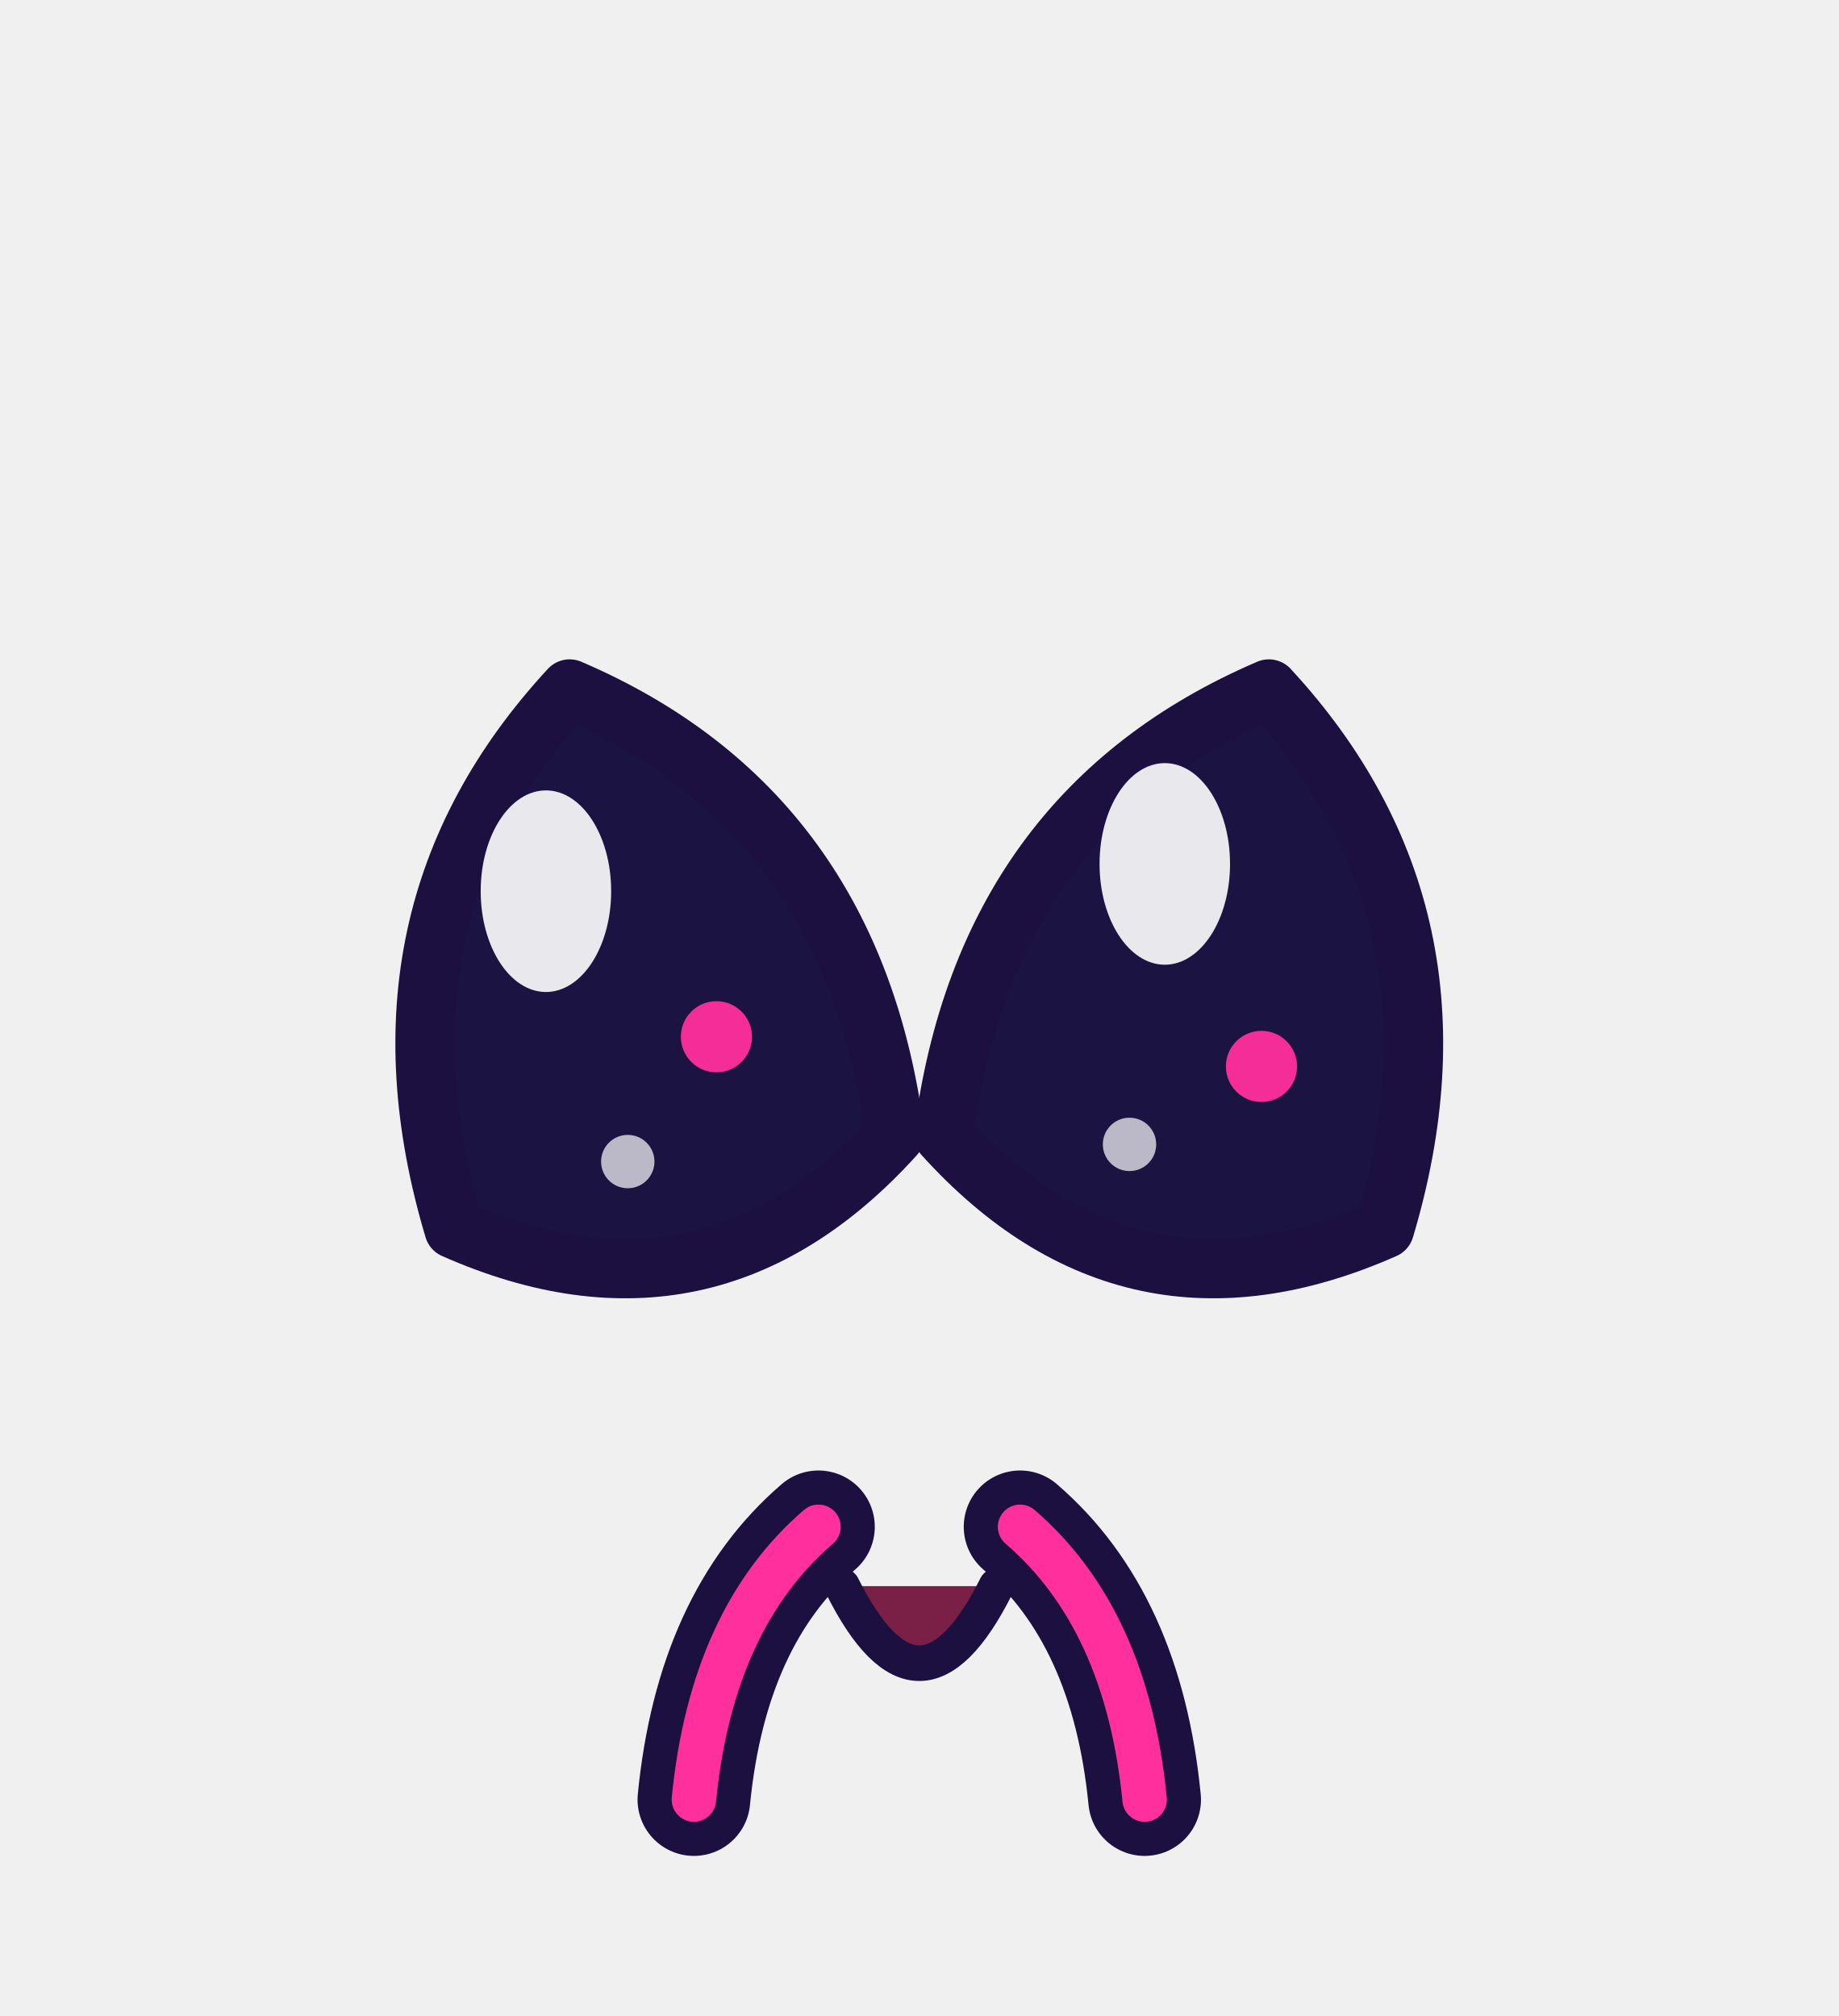
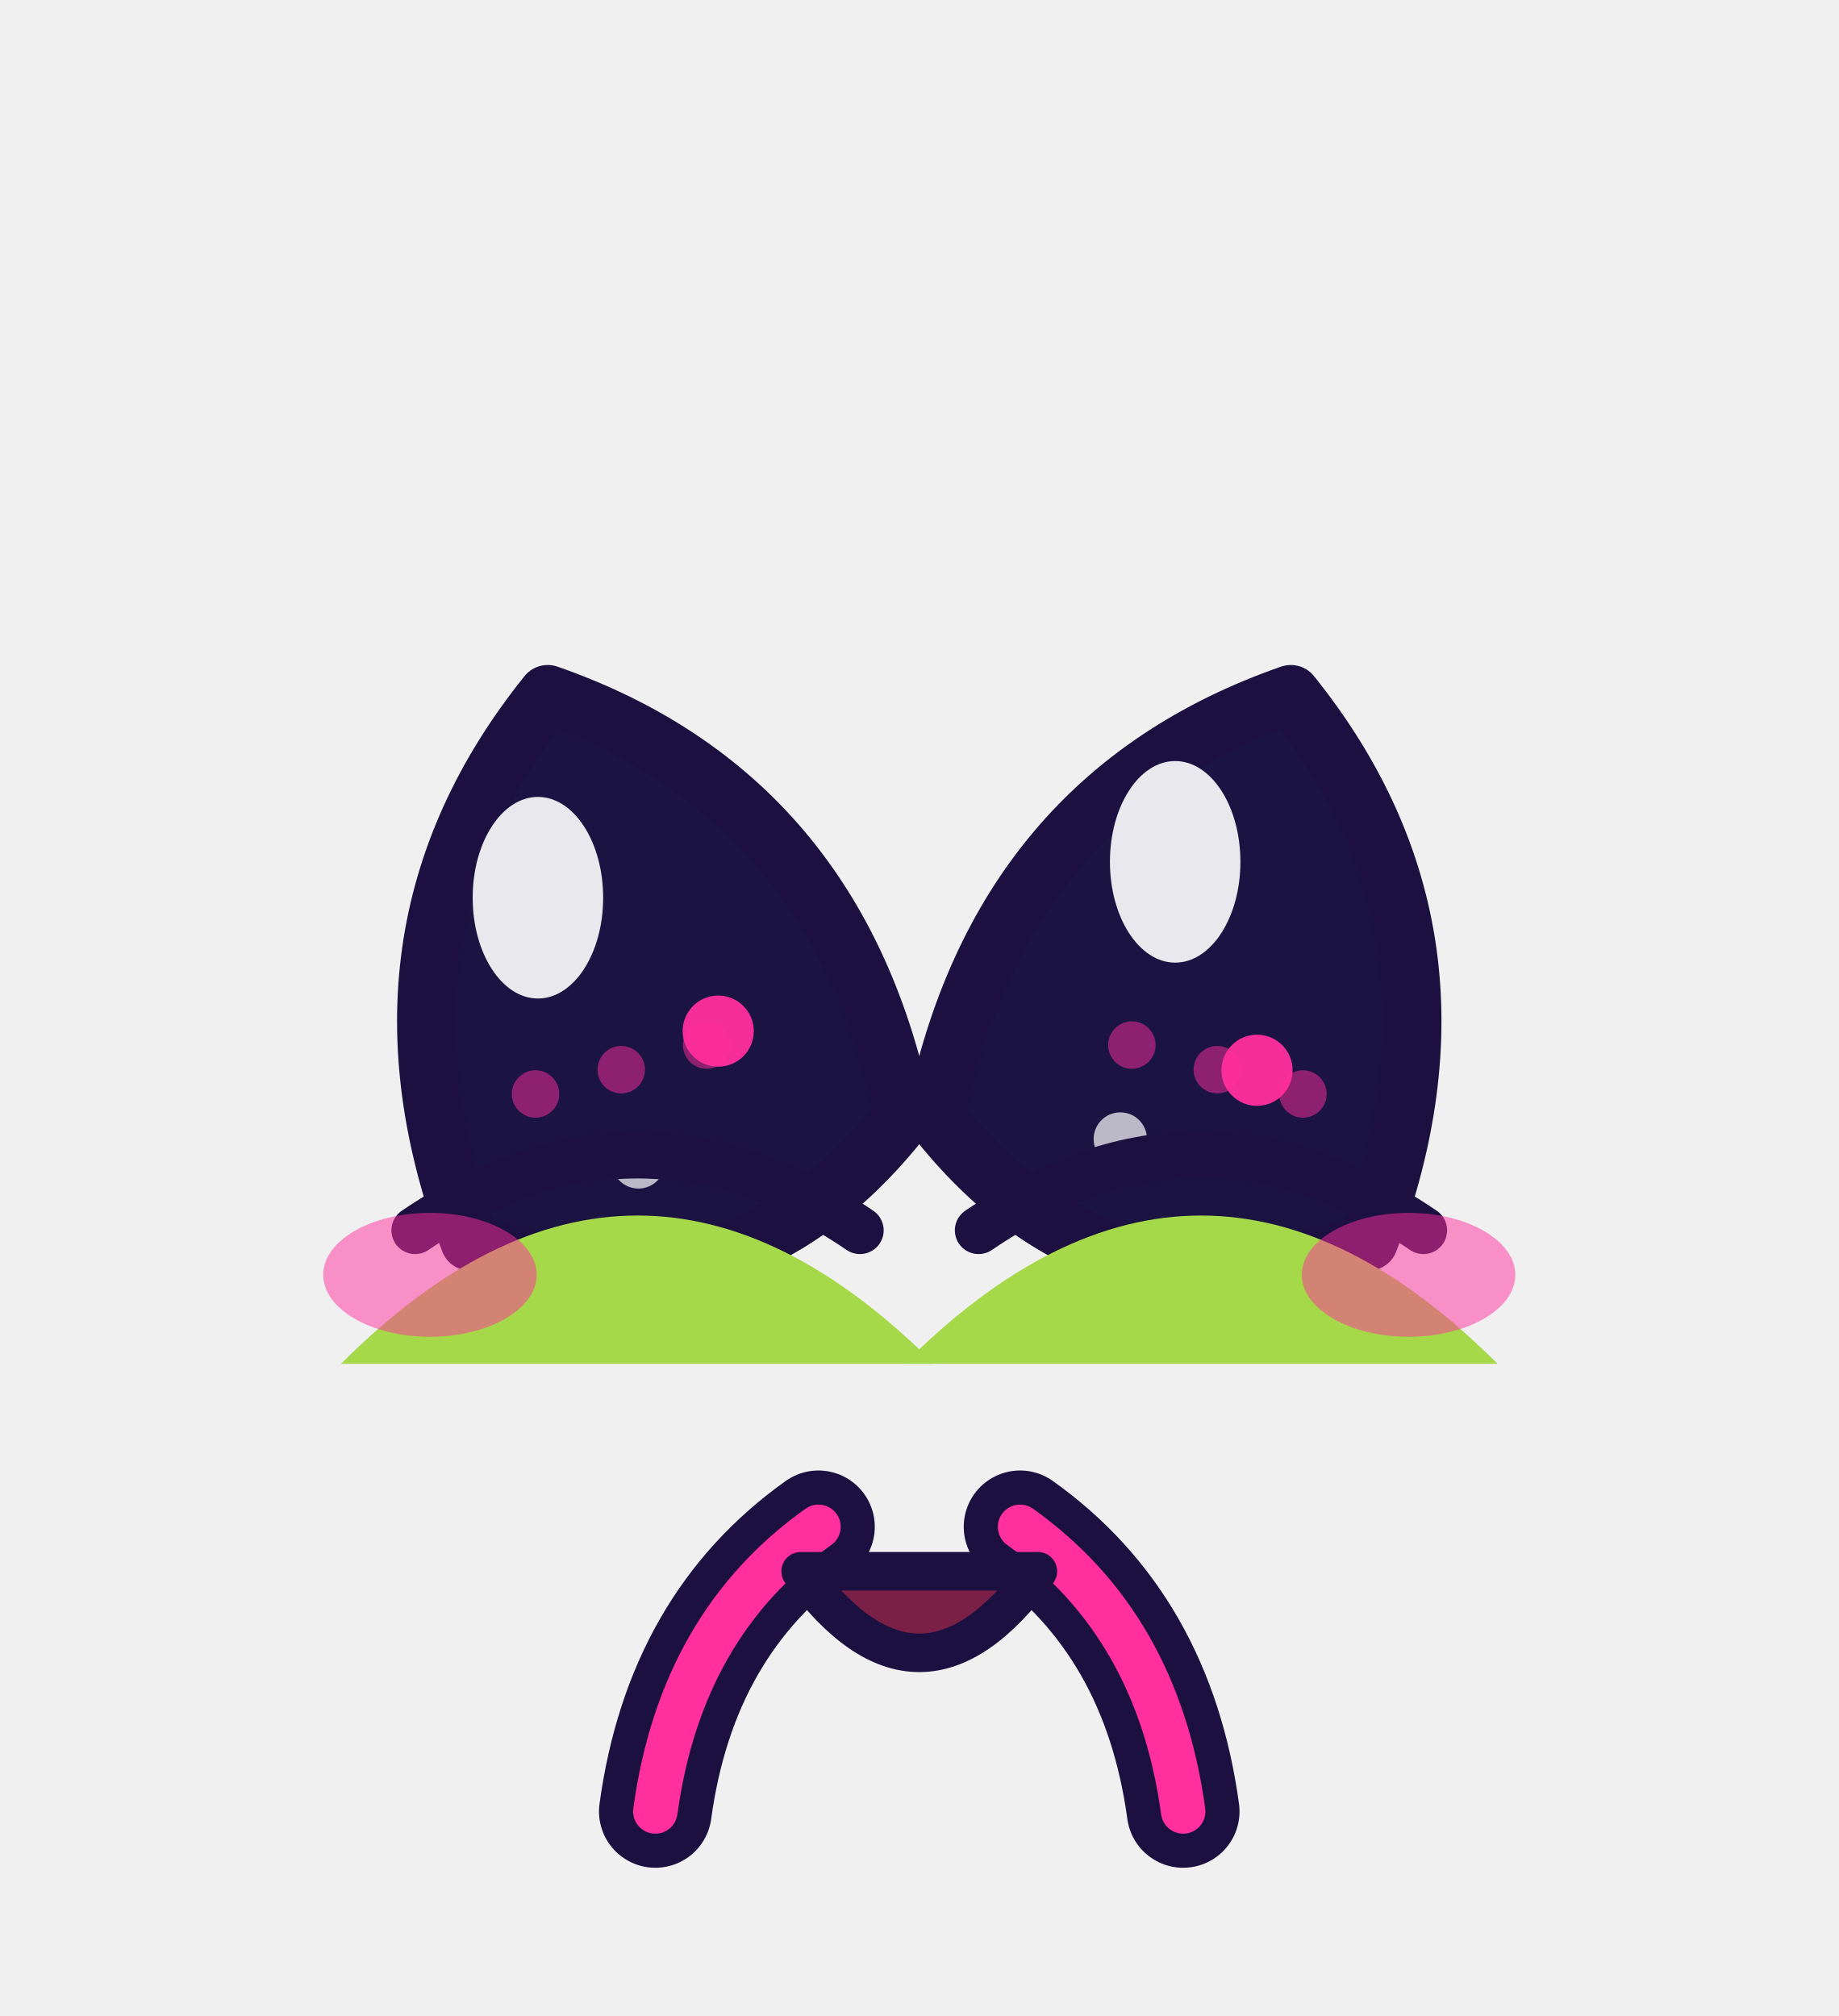
<svg xmlns="http://www.w3.org/2000/svg" width="124" height="136" viewBox="-31 -270 62 68">
-   <path d="M-11.79 -246.76 Q-2.23 -242.66 -0.82 -231.71 Q-7.11 -224.75 -15.69 -228.55 Q-18.85 -239.12 -11.79 -246.76 Z" fill="#1b1342" stroke="#1b1040" stroke-width="2" stroke-linejoin="round" stroke-linecap="round" />
-   <path d="M-11.79 -246.76 Q-2.23 -242.66 -0.82 -231.71 Q-7.11 -224.75 -15.69 -228.55 Q-18.85 -239.12 -11.79 -246.76 Z" fill="#19d2ff" fill-opacity="0" />
-   <ellipse cx="-12.59" cy="-239.94" rx="2.2" ry="3.4" fill="#ffffff" fill-opacity="0.9" />
-   <circle cx="-6.84" cy="-235.03" r="1.2" fill="#ff2f9d" fill-opacity="0.95" />
-   <circle cx="-9.83" cy="-230.82" r="0.9" fill="#ffffff" fill-opacity="0.7" />
-   <path d="M11.79 -246.76 Q18.85 -239.12 15.69 -228.55 Q7.11 -224.75 0.82 -231.71 Q2.23 -242.66 11.79 -246.76 Z" fill="#1b1342" stroke="#1b1040" stroke-width="2" stroke-linejoin="round" stroke-linecap="round" />
-   <path d="M11.79 -246.76 Q18.85 -239.12 15.69 -228.55 Q7.11 -224.75 0.82 -231.71 Q2.23 -242.66 11.79 -246.76 Z" fill="#19d2ff" fill-opacity="0" />
-   <ellipse cx="8.28" cy="-240.86" rx="2.2" ry="3.4" fill="#ffffff" fill-opacity="0.9" />
-   <circle cx="11.54" cy="-234.03" r="1.2" fill="#ff2f9d" fill-opacity="0.95" />
-   <circle cx="7.09" cy="-231.4" r="0.9" fill="#ffffff" fill-opacity="0.7" />
-   <path d="M-3.4 -218.5 Q-7 -215.4 -7.6 -209.3" fill="none" stroke="#1b1040" stroke-width="3.8" stroke-linejoin="round" stroke-linecap="round" />
-   <path d="M-3.4 -218.5 Q-7 -215.4 -7.6 -209.3" fill="none" stroke="#ff2f9d" stroke-width="1.5" stroke-linejoin="round" stroke-linecap="round" />
-   <path d="M3.4 -218.5 Q7 -215.4 7.6 -209.3" fill="none" stroke="#1b1040" stroke-width="3.8" stroke-linejoin="round" stroke-linecap="round" />
-   <path d="M3.4 -218.5 Q7 -215.4 7.6 -209.3" fill="none" stroke="#ff2f9d" stroke-width="1.5" stroke-linejoin="round" stroke-linecap="round" />
-   <path d="M-2.6 -216.5 Q0 -211.3 2.6 -216.5" fill="#7a1f45" stroke="#1b1040" stroke-width="1.2" stroke-linejoin="round" stroke-linecap="round" />
+   <path d="M-12.53 -246.57 Q-2.71 -243.15 -0.54 -232.33 Q-6.33 -224.95 -15.15 -228.14 Q-19.05 -238.46 -12.53 -246.57 Z" fill="#1b1342" stroke="#1b1040" stroke-width="2" stroke-linejoin="round" stroke-linecap="round" />
+   <ellipse cx="-12.86" cy="-239.72" rx="2.2" ry="3.4" fill="#ffffff" fill-opacity="0.9" />
+   <circle cx="-6.78" cy="-235.22" r="1.2" fill="#ff2f9d" fill-opacity="0.95" />
+   <circle cx="-9.47" cy="-230.81" r="0.9" fill="#ffffff" fill-opacity="0.7" />
+   <circle cx="-12.94" cy="-233.1" r="0.8" fill="#ff2f9d" fill-opacity="0.5" />
+   <circle cx="-10.05" cy="-233.92" r="0.8" fill="#ff2f9d" fill-opacity="0.5" />
+   <circle cx="-7.17" cy="-234.75" r="0.8" fill="#ff2f9d" fill-opacity="0.5" />
+   <path d="M-19.5 -224 Q-9.5 -234 0.5 -224 Z" fill="#a6d94a" />
+   <path d="M-17 -228.5 Q-9.5 -233.6 -2 -228.5" fill="none" stroke="#1b1040" stroke-width="1.6" stroke-linejoin="round" stroke-linecap="round" />
+   <path d="M12.53 -246.57 Q19.05 -238.46 15.15 -228.14 Q6.33 -224.95 0.54 -232.33 Q2.71 -243.15 12.53 -246.57 Z" fill="#1b1342" stroke="#1b1040" stroke-width="2" stroke-linejoin="round" stroke-linecap="round" />
+   <ellipse cx="8.63" cy="-240.93" rx="2.2" ry="3.4" fill="#ffffff" fill-opacity="0.9" />
+   <circle cx="11.39" cy="-233.9" r="1.2" fill="#ff2f9d" fill-opacity="0.95" />
+   <circle cx="6.78" cy="-231.58" r="0.9" fill="#ffffff" fill-opacity="0.7" />
+   <circle cx="7.17" cy="-234.75" r="0.8" fill="#ff2f9d" fill-opacity="0.5" />
+   <circle cx="10.05" cy="-233.92" r="0.8" fill="#ff2f9d" fill-opacity="0.5" />
+   <circle cx="12.94" cy="-233.1" r="0.8" fill="#ff2f9d" fill-opacity="0.5" />
+   <path d="M-0.5 -224 Q9.5 -234 19.5 -224 Z" fill="#a6d94a" />
+   <path d="M2 -228.5 Q9.5 -233.6 17 -228.5" fill="none" stroke="#1b1040" stroke-width="1.6" stroke-linejoin="round" stroke-linecap="round" />
+   <ellipse cx="-16.5" cy="-227" rx="3.6" ry="2.09" fill="#ff2f9d" fill-opacity="0.5" />
+   <ellipse cx="16.5" cy="-227" rx="3.6" ry="2.09" fill="#ff2f9d" fill-opacity="0.5" />
+   <path d="M-3.4 -218.5 Q-8.04 -215.2 -8.9 -208.9" fill="none" stroke="#1b1040" stroke-width="3.8" stroke-linejoin="round" stroke-linecap="round" />
+   <path d="M-3.4 -218.5 Q-8.04 -215.2 -8.9 -208.9" fill="none" stroke="#ff2f9d" stroke-width="1.5" stroke-linejoin="round" stroke-linecap="round" />
+   <path d="M3.4 -218.5 Q8.04 -215.2 8.9 -208.9" fill="none" stroke="#1b1040" stroke-width="3.8" stroke-linejoin="round" stroke-linecap="round" />
+   <path d="M3.4 -218.5 Q8.04 -215.2 8.9 -208.9" fill="none" stroke="#ff2f9d" stroke-width="1.5" stroke-linejoin="round" stroke-linecap="round" />
+   <path d="M-4 -217 Q0 -211.5 4 -217 Z" fill="#7a1f45" stroke="#1b1040" stroke-width="1.3" stroke-linejoin="round" stroke-linecap="round" />
</svg>
